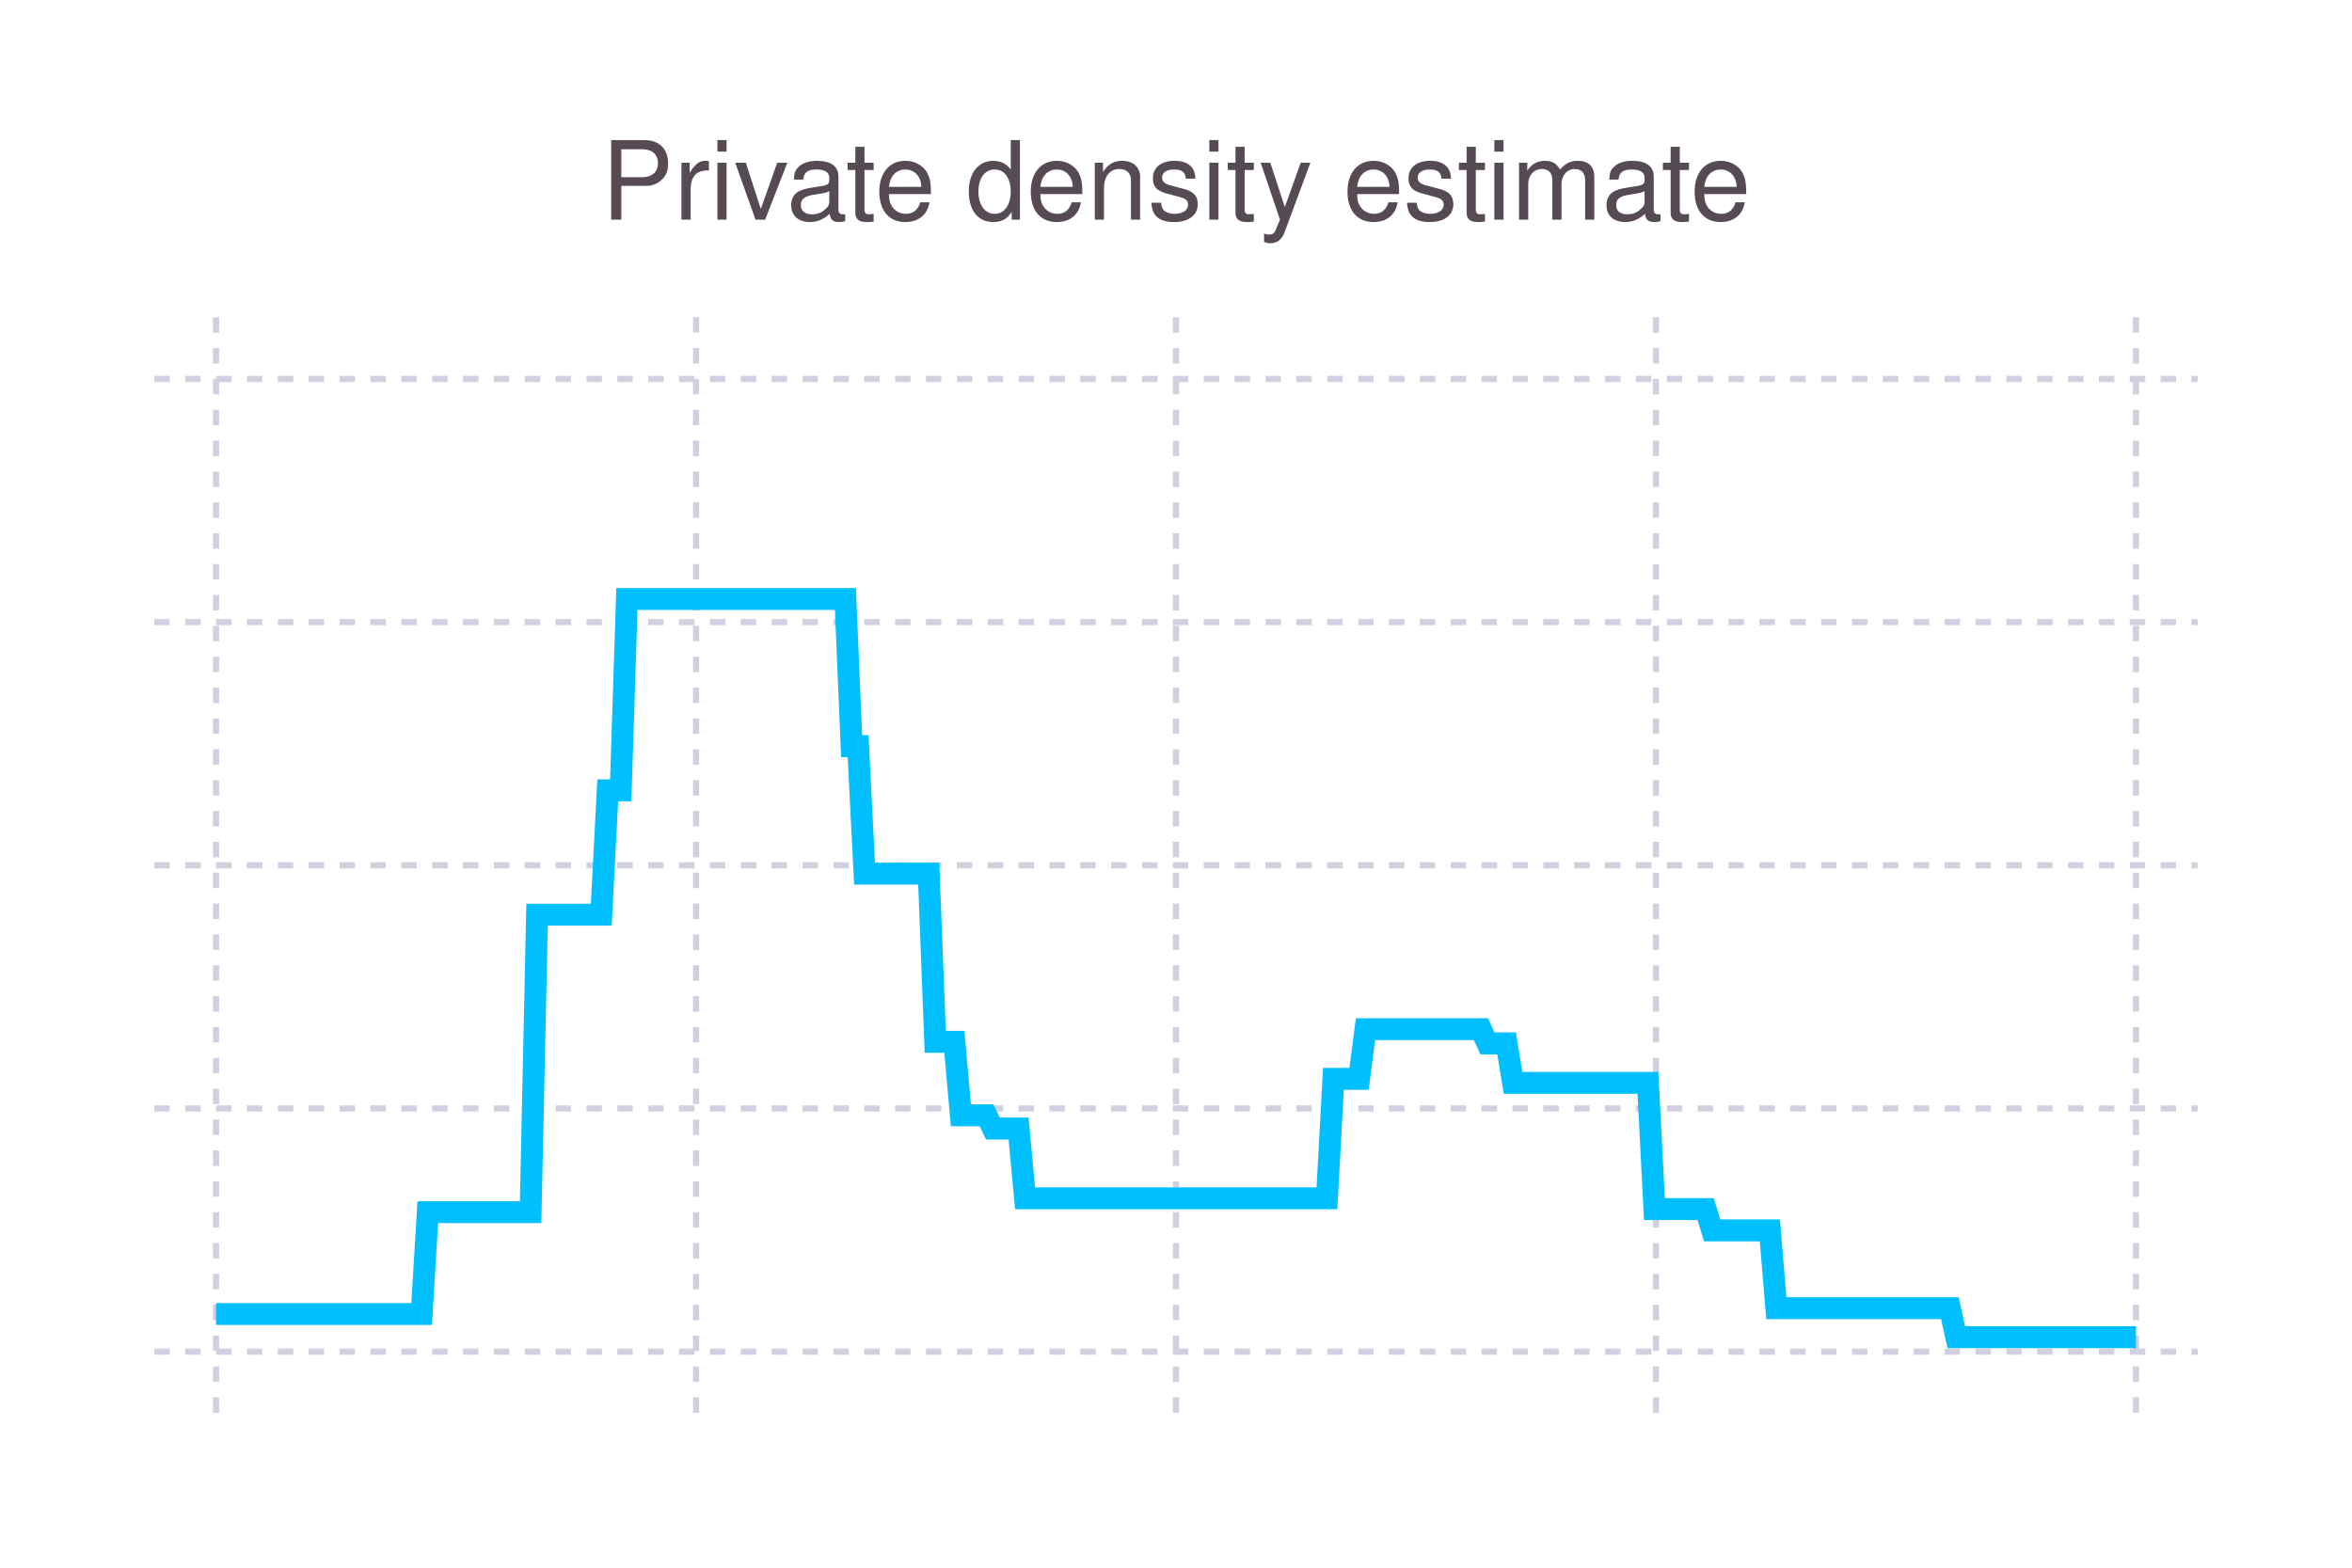
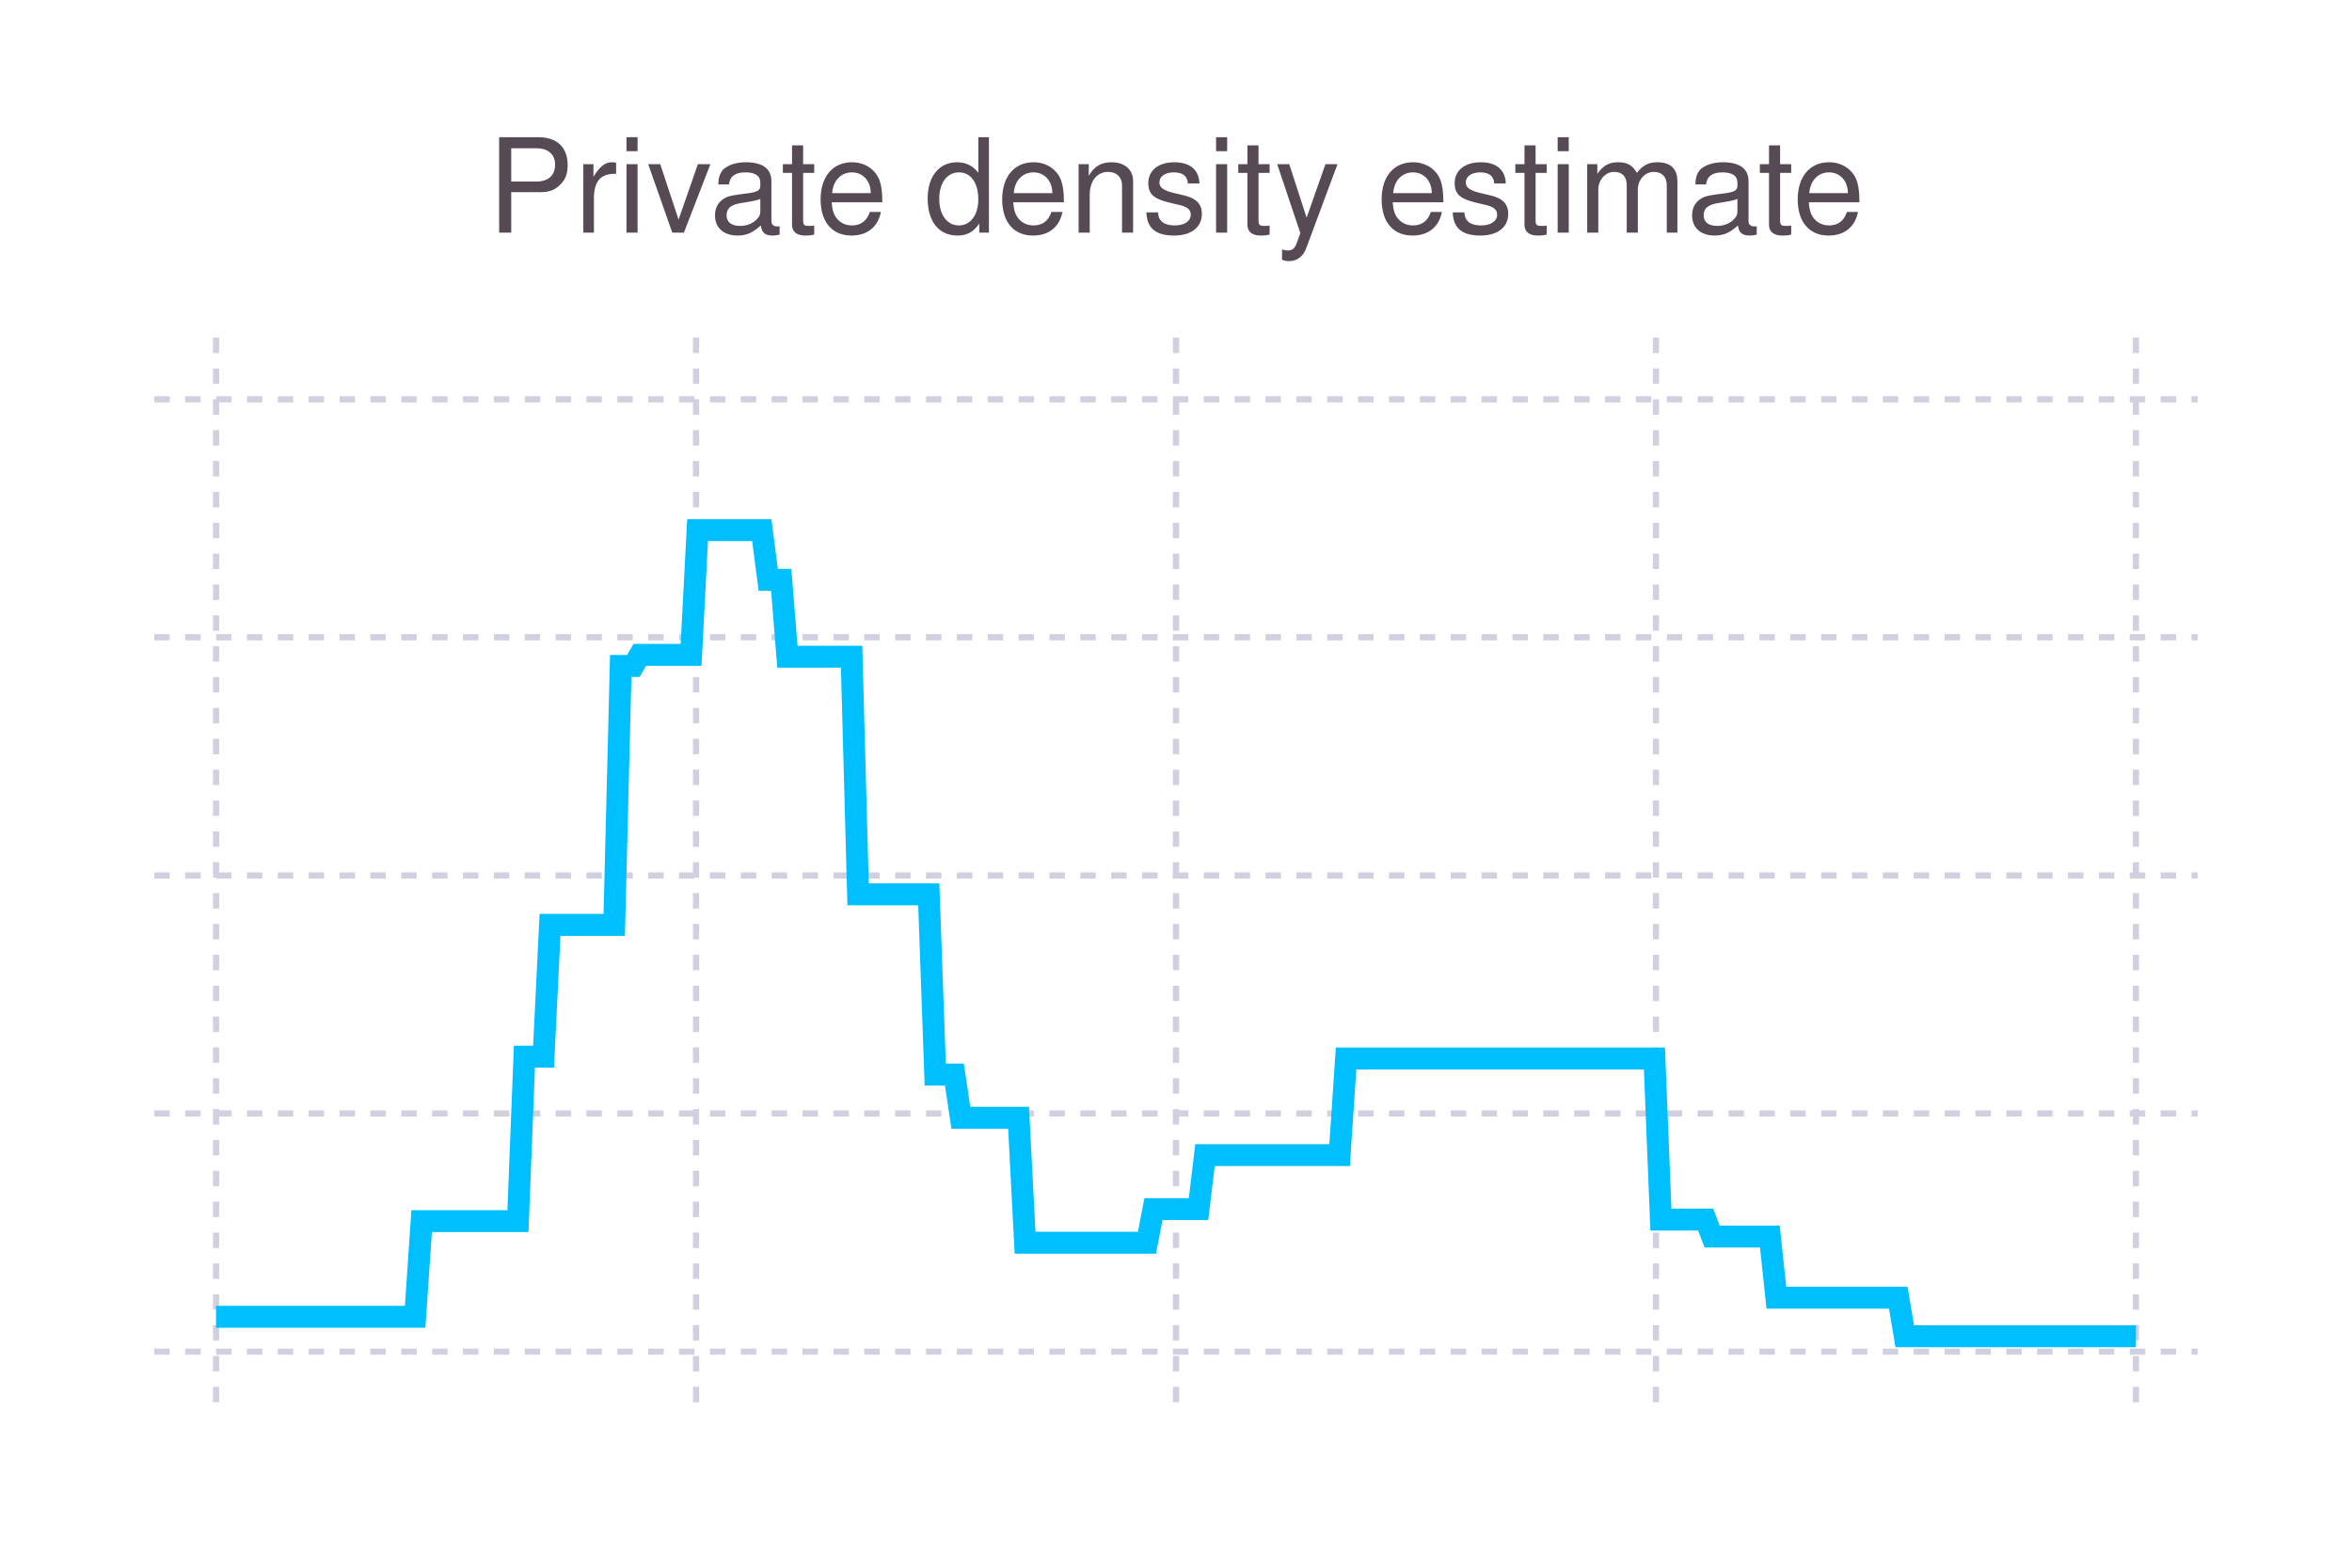
<svg xmlns="http://www.w3.org/2000/svg" version="1.2" width="76.2mm" height="50.8mm" viewBox="0 0 76.2 50.8" stroke="none" fill="#000000" stroke-width="0.3" font-size="3.88">
-   <g class="plotroot xscalable yscalable" id="img-e70e6814-1">
-     <g clip-path="url(#img-e70e6814-2)">
-       <g id="img-e70e6814-3">
-         <g pointer-events="visible" opacity="1" fill="#000000" fill-opacity="0.000" stroke="#000000" stroke-opacity="0.000" class="guide background" id="img-e70e6814-4">
-           <rect x="5" y="10.28" width="66.2" height="35.52" />
+   <g class="plotroot xscalable yscalable" id="img-591f70af-1">
+     <g clip-path="url(#img-591f70af-2)">
+       <g id="img-591f70af-3">
+         <g pointer-events="visible" opacity="1" fill="#000000" fill-opacity="0.000" stroke="#000000" stroke-opacity="0.000" class="guide background" id="img-591f70af-4">
+           <rect x="5" y="10.94" width="66.2" height="34.86" />
        </g>
-         <g class="guide ygridlines xfixed" stroke-dasharray="0.5,0.5" stroke-width="0.2" stroke="#D0D0E0" id="img-e70e6814-5">
+         <g class="guide ygridlines xfixed" stroke-dasharray="0.5,0.5" stroke-width="0.2" stroke="#D0D0E0" id="img-591f70af-5">
          <path fill="none" d="M5,43.8 L 71.2 43.8" />
-           <path fill="none" d="M5,35.92 L 71.2 35.92" />
-           <path fill="none" d="M5,28.04 L 71.2 28.04" />
-           <path fill="none" d="M5,20.16 L 71.2 20.16" />
-           <path fill="none" d="M5,12.28 L 71.2 12.28" />
+           <path fill="none" d="M5,36.08 L 71.2 36.08" />
+           <path fill="none" d="M5,28.37 L 71.2 28.37" />
+           <path fill="none" d="M5,20.65 L 71.2 20.65" />
+           <path fill="none" d="M5,12.94 L 71.2 12.94" />
        </g>
-         <g class="guide xgridlines yfixed" stroke-dasharray="0.5,0.5" stroke-width="0.2" stroke="#D0D0E0" id="img-e70e6814-6">
-           <path fill="none" d="M7,10.28 L 7 45.8" />
-           <path fill="none" d="M22.55,10.28 L 22.55 45.8" />
-           <path fill="none" d="M38.1,10.28 L 38.1 45.8" />
-           <path fill="none" d="M53.65,10.28 L 53.65 45.8" />
-           <path fill="none" d="M69.2,10.28 L 69.2 45.8" />
+         <g class="guide xgridlines yfixed" stroke-dasharray="0.5,0.5" stroke-width="0.2" stroke="#D0D0E0" id="img-591f70af-6">
+           <path fill="none" d="M7,10.94 L 7 45.8" />
+           <path fill="none" d="M22.55,10.94 L 22.55 45.8" />
+           <path fill="none" d="M38.1,10.94 L 38.1 45.8" />
+           <path fill="none" d="M53.65,10.94 L 53.65 45.8" />
+           <path fill="none" d="M69.2,10.94 L 69.2 45.8" />
        </g>
-         <g class="plotpanel" id="img-e70e6814-7">
-           <g stroke-width="0.71" fill="#000000" fill-opacity="0.000" class="geometry" stroke-dasharray="none" stroke="#00BFFF" id="img-e70e6814-8">
-             <path fill="none" d="M7,42.58 L 7.21 42.58 7.42 42.58 7.62 42.58 7.83 42.58 8.04 42.58 8.25 42.58 8.46 42.58 8.66 42.58 8.87 42.58 9.08 42.58 9.29 42.58 9.5 42.58 9.7 42.58 9.91 42.58 10.12 42.58 10.33 42.58 10.54 42.58 10.74 42.58 10.95 42.58 11.16 42.58 11.37 42.58 11.58 42.58 11.78 42.58 11.99 42.58 12.2 42.58 12.41 42.58 12.62 42.58 12.82 42.58 13.03 42.58 13.24 42.58 13.45 42.58 13.66 42.58 13.86 39.28 14.07 39.28 14.28 39.28 14.49 39.28 14.7 39.28 14.91 39.28 15.11 39.28 15.32 39.28 15.53 39.28 15.74 39.28 15.95 39.28 16.15 39.28 16.36 39.28 16.57 39.28 16.78 39.28 16.99 39.28 17.19 39.28 17.4 29.64 17.61 29.64 17.82 29.64 18.03 29.64 18.23 29.64 18.44 29.64 18.65 29.64 18.86 29.64 19.07 29.64 19.27 29.64 19.48 29.64 19.69 25.61 19.9 25.61 20.11 25.61 20.31 19.41 20.52 19.41 20.73 19.41 20.94 19.41 21.15 19.41 21.35 19.41 21.56 19.41 21.77 19.41 21.98 19.41 22.19 19.41 22.39 19.41 22.6 19.41 22.81 19.41 23.02 19.41 23.23 19.41 23.43 19.41 23.64 19.41 23.85 19.41 24.06 19.41 24.27 19.41 24.47 19.41 24.68 19.41 24.89 19.41 25.1 19.41 25.31 19.41 25.51 19.41 25.72 19.41 25.93 19.41 26.14 19.41 26.35 19.41 26.55 19.41 26.76 19.41 26.97 19.41 27.18 19.41 27.39 19.41 27.59 24.18 27.8 24.18 28.01 28.31 28.22 28.31 28.43 28.31 28.63 28.31 28.84 28.31 29.05 28.31 29.26 28.31 29.47 28.31 29.67 28.31 29.88 28.31 30.09 28.31 30.3 33.76 30.51 33.76 30.72 33.76 30.92 33.76 31.13 36.14 31.34 36.14 31.55 36.14 31.76 36.14 31.96 36.14 32.17 36.57 32.38 36.57 32.59 36.57 32.8 36.57 33 36.57 33.21 38.83 33.42 38.83 33.63 38.83 33.84 38.83 34.04 38.83 34.25 38.83 34.46 38.83 34.67 38.83 34.88 38.83 35.08 38.83 35.29 38.83 35.5 38.83 35.71 38.83 35.92 38.83 36.12 38.83 36.33 38.83 36.54 38.83 36.75 38.83 36.96 38.83 37.16 38.83 37.37 38.83 37.58 38.83 37.79 38.83 38 38.83 38.2 38.83 38.41 38.83 38.62 38.83 38.83 38.83 39.04 38.83 39.24 38.83 39.45 38.83 39.66 38.83 39.87 38.83 40.08 38.83 40.28 38.83 40.49 38.83 40.7 38.83 40.91 38.83 41.12 38.83 41.32 38.83 41.53 38.83 41.74 38.83 41.95 38.83 42.16 38.83 42.36 38.83 42.57 38.83 42.78 38.83 42.99 38.83 43.2 34.96 43.4 34.96 43.61 34.96 43.82 34.96 44.03 34.96 44.24 33.35 44.44 33.35 44.65 33.35 44.86 33.35 45.07 33.35 45.28 33.35 45.48 33.35 45.69 33.35 45.9 33.35 46.11 33.35 46.32 33.35 46.53 33.35 46.73 33.35 46.94 33.35 47.15 33.35 47.36 33.35 47.57 33.35 47.77 33.35 47.98 33.35 48.19 33.81 48.4 33.81 48.61 33.81 48.81 33.81 49.02 35.09 49.23 35.09 49.44 35.09 49.65 35.09 49.85 35.09 50.06 35.09 50.27 35.09 50.48 35.09 50.69 35.09 50.89 35.09 51.1 35.09 51.31 35.09 51.52 35.09 51.73 35.09 51.93 35.09 52.14 35.09 52.35 35.09 52.56 35.09 52.77 35.09 52.97 35.09 53.18 35.09 53.39 35.09 53.6 39.18 53.81 39.18 54.01 39.18 54.22 39.18 54.43 39.18 54.64 39.18 54.85 39.18 55.05 39.18 55.26 39.18 55.47 39.87 55.68 39.87 55.89 39.87 56.09 39.87 56.3 39.87 56.51 39.87 56.72 39.87 56.93 39.87 57.13 39.87 57.34 39.87 57.55 42.39 57.76 42.39 57.97 42.39 58.17 42.39 58.38 42.39 58.59 42.39 58.8 42.39 59.01 42.39 59.21 42.39 59.42 42.39 59.63 42.39 59.84 42.39 60.05 42.39 60.25 42.39 60.46 42.39 60.67 42.39 60.88 42.39 61.09 42.39 61.29 42.39 61.5 42.39 61.71 42.39 61.92 42.39 62.13 42.39 62.34 42.39 62.54 42.39 62.75 42.39 62.96 42.39 63.17 42.39 63.38 43.33 63.58 43.33 63.79 43.33 64 43.33 64.21 43.33 64.42 43.33 64.62 43.33 64.83 43.33 65.04 43.33 65.25 43.33 65.46 43.33 65.66 43.33 65.87 43.33 66.08 43.33 66.29 43.33 66.5 43.33 66.7 43.33 66.91 43.33 67.12 43.33 67.33 43.33 67.54 43.33 67.74 43.33 67.95 43.33 68.16 43.33 68.37 43.33 68.58 43.33 68.78 43.33 68.99 43.33 69.2 43.33" />
+         <g class="plotpanel" id="img-591f70af-7">
+           <g stroke-width="0.71" fill="#000000" fill-opacity="0.000" class="geometry" stroke-dasharray="none" stroke="#00BFFF" id="img-591f70af-8">
+             <path fill="none" d="M7,42.67 L 7.21 42.67 7.42 42.67 7.62 42.67 7.83 42.67 8.04 42.67 8.25 42.67 8.46 42.67 8.66 42.67 8.87 42.67 9.08 42.67 9.29 42.67 9.5 42.67 9.7 42.67 9.91 42.67 10.12 42.67 10.33 42.67 10.54 42.67 10.74 42.67 10.95 42.67 11.16 42.67 11.37 42.67 11.58 42.67 11.78 42.67 11.99 42.67 12.2 42.67 12.41 42.67 12.62 42.67 12.82 42.67 13.03 42.67 13.24 42.67 13.45 42.67 13.66 39.57 13.86 39.57 14.07 39.57 14.28 39.57 14.49 39.57 14.7 39.57 14.91 39.57 15.11 39.57 15.32 39.57 15.53 39.57 15.74 39.57 15.95 39.57 16.15 39.57 16.36 39.57 16.57 39.57 16.78 39.57 16.99 34.24 17.19 34.24 17.4 34.24 17.61 34.24 17.82 29.97 18.03 29.97 18.23 29.97 18.44 29.97 18.65 29.97 18.86 29.97 19.07 29.97 19.27 29.97 19.48 29.97 19.69 29.97 19.9 29.97 20.11 21.58 20.31 21.58 20.52 21.58 20.73 21.22 20.94 21.22 21.15 21.22 21.35 21.22 21.56 21.22 21.77 21.22 21.98 21.22 22.19 21.22 22.39 21.22 22.6 17.18 22.81 17.18 23.02 17.18 23.23 17.18 23.43 17.18 23.64 17.18 23.85 17.18 24.06 17.18 24.27 17.18 24.47 17.18 24.68 17.18 24.89 18.79 25.1 18.79 25.31 18.79 25.51 21.28 25.72 21.28 25.93 21.28 26.14 21.28 26.35 21.28 26.55 21.28 26.76 21.28 26.97 21.28 27.18 21.28 27.39 21.28 27.59 21.28 27.8 28.98 28.01 28.98 28.22 28.98 28.43 28.98 28.63 28.98 28.84 28.98 29.05 28.98 29.26 28.98 29.47 28.98 29.67 28.98 29.88 28.98 30.09 28.98 30.3 34.82 30.51 34.82 30.72 34.82 30.92 34.82 31.13 36.22 31.34 36.22 31.55 36.22 31.76 36.22 31.96 36.22 32.17 36.22 32.38 36.22 32.59 36.22 32.8 36.22 33 36.22 33.21 40.27 33.42 40.27 33.63 40.27 33.84 40.27 34.04 40.27 34.25 40.27 34.46 40.27 34.67 40.27 34.88 40.27 35.08 40.27 35.29 40.27 35.5 40.27 35.71 40.27 35.92 40.27 36.12 40.27 36.33 40.27 36.54 40.27 36.75 40.27 36.96 40.27 37.16 40.27 37.37 39.18 37.58 39.18 37.79 39.18 38 39.18 38.2 39.18 38.41 39.18 38.62 39.18 38.83 39.18 39.04 37.43 39.24 37.43 39.45 37.43 39.66 37.43 39.87 37.43 40.08 37.43 40.28 37.43 40.49 37.43 40.7 37.43 40.91 37.43 41.12 37.43 41.32 37.43 41.53 37.43 41.74 37.43 41.95 37.43 42.16 37.43 42.36 37.43 42.57 37.43 42.78 37.43 42.99 37.43 43.2 37.43 43.4 37.43 43.61 34.3 43.82 34.3 44.03 34.3 44.24 34.3 44.44 34.3 44.65 34.3 44.86 34.3 45.07 34.3 45.28 34.3 45.48 34.3 45.69 34.3 45.9 34.3 46.11 34.3 46.32 34.3 46.53 34.3 46.73 34.3 46.94 34.3 47.15 34.3 47.36 34.3 47.57 34.3 47.77 34.3 47.98 34.3 48.19 34.3 48.4 34.3 48.61 34.3 48.81 34.3 49.02 34.3 49.23 34.3 49.44 34.3 49.65 34.3 49.85 34.3 50.06 34.3 50.27 34.3 50.48 34.3 50.69 34.3 50.89 34.3 51.1 34.3 51.31 34.3 51.52 34.3 51.73 34.3 51.93 34.3 52.14 34.3 52.35 34.3 52.56 34.3 52.77 34.3 52.97 34.3 53.18 34.3 53.39 34.3 53.6 34.3 53.81 39.52 54.01 39.52 54.22 39.52 54.43 39.52 54.64 39.52 54.85 39.52 55.05 39.52 55.26 39.52 55.47 40.07 55.68 40.07 55.89 40.07 56.09 40.07 56.3 40.07 56.51 40.07 56.72 40.07 56.93 40.07 57.13 40.07 57.34 40.07 57.55 42.05 57.76 42.05 57.97 42.05 58.17 42.05 58.38 42.05 58.59 42.05 58.8 42.05 59.01 42.05 59.21 42.05 59.42 42.05 59.63 42.05 59.84 42.05 60.05 42.05 60.25 42.05 60.46 42.05 60.67 42.05 60.88 42.05 61.09 42.05 61.29 42.05 61.5 42.05 61.71 43.3 61.92 43.3 62.13 43.3 62.34 43.3 62.54 43.3 62.75 43.3 62.96 43.3 63.17 43.3 63.38 43.3 63.58 43.3 63.79 43.3 64 43.3 64.21 43.3 64.42 43.3 64.62 43.3 64.83 43.3 65.04 43.3 65.25 43.3 65.46 43.3 65.66 43.3 65.87 43.3 66.08 43.3 66.29 43.3 66.5 43.3 66.7 43.3 66.91 43.3 67.12 43.3 67.33 43.3 67.54 43.3 67.74 43.3 67.95 43.3 68.16 43.3 68.37 43.3 68.58 43.3 68.78 43.3 68.99 43.3 69.2 43.3" />
          </g>
        </g>
      </g>
    </g>
-     <g font-size="3.53" font-family="'PT Sans','Helvetica Neue','Helvetica',sans-serif" fill="#564A55" stroke="#000000" stroke-opacity="0.000" id="img-e70e6814-9">
+     <g font-size="4.23" font-family="'PT Sans','Helvetica Neue','Helvetica',sans-serif" fill="#564A55" stroke="#000000" stroke-opacity="0.000" id="img-591f70af-9">
      <text x="38.1" y="5" text-anchor="middle" dy="0.6em">Private density estimate</text>
    </g>
  </g>
  <defs>
-     <clipPath id="img-e70e6814-2">
-       <path d="M5,10.28 L 71.2 10.28 71.2 45.8 5 45.8" />
+     <clipPath id="img-591f70af-2">
+       <path d="M5,10.94 L 71.2 10.94 71.2 45.8 5 45.8" />
    </clipPath>
  </defs>
</svg>
